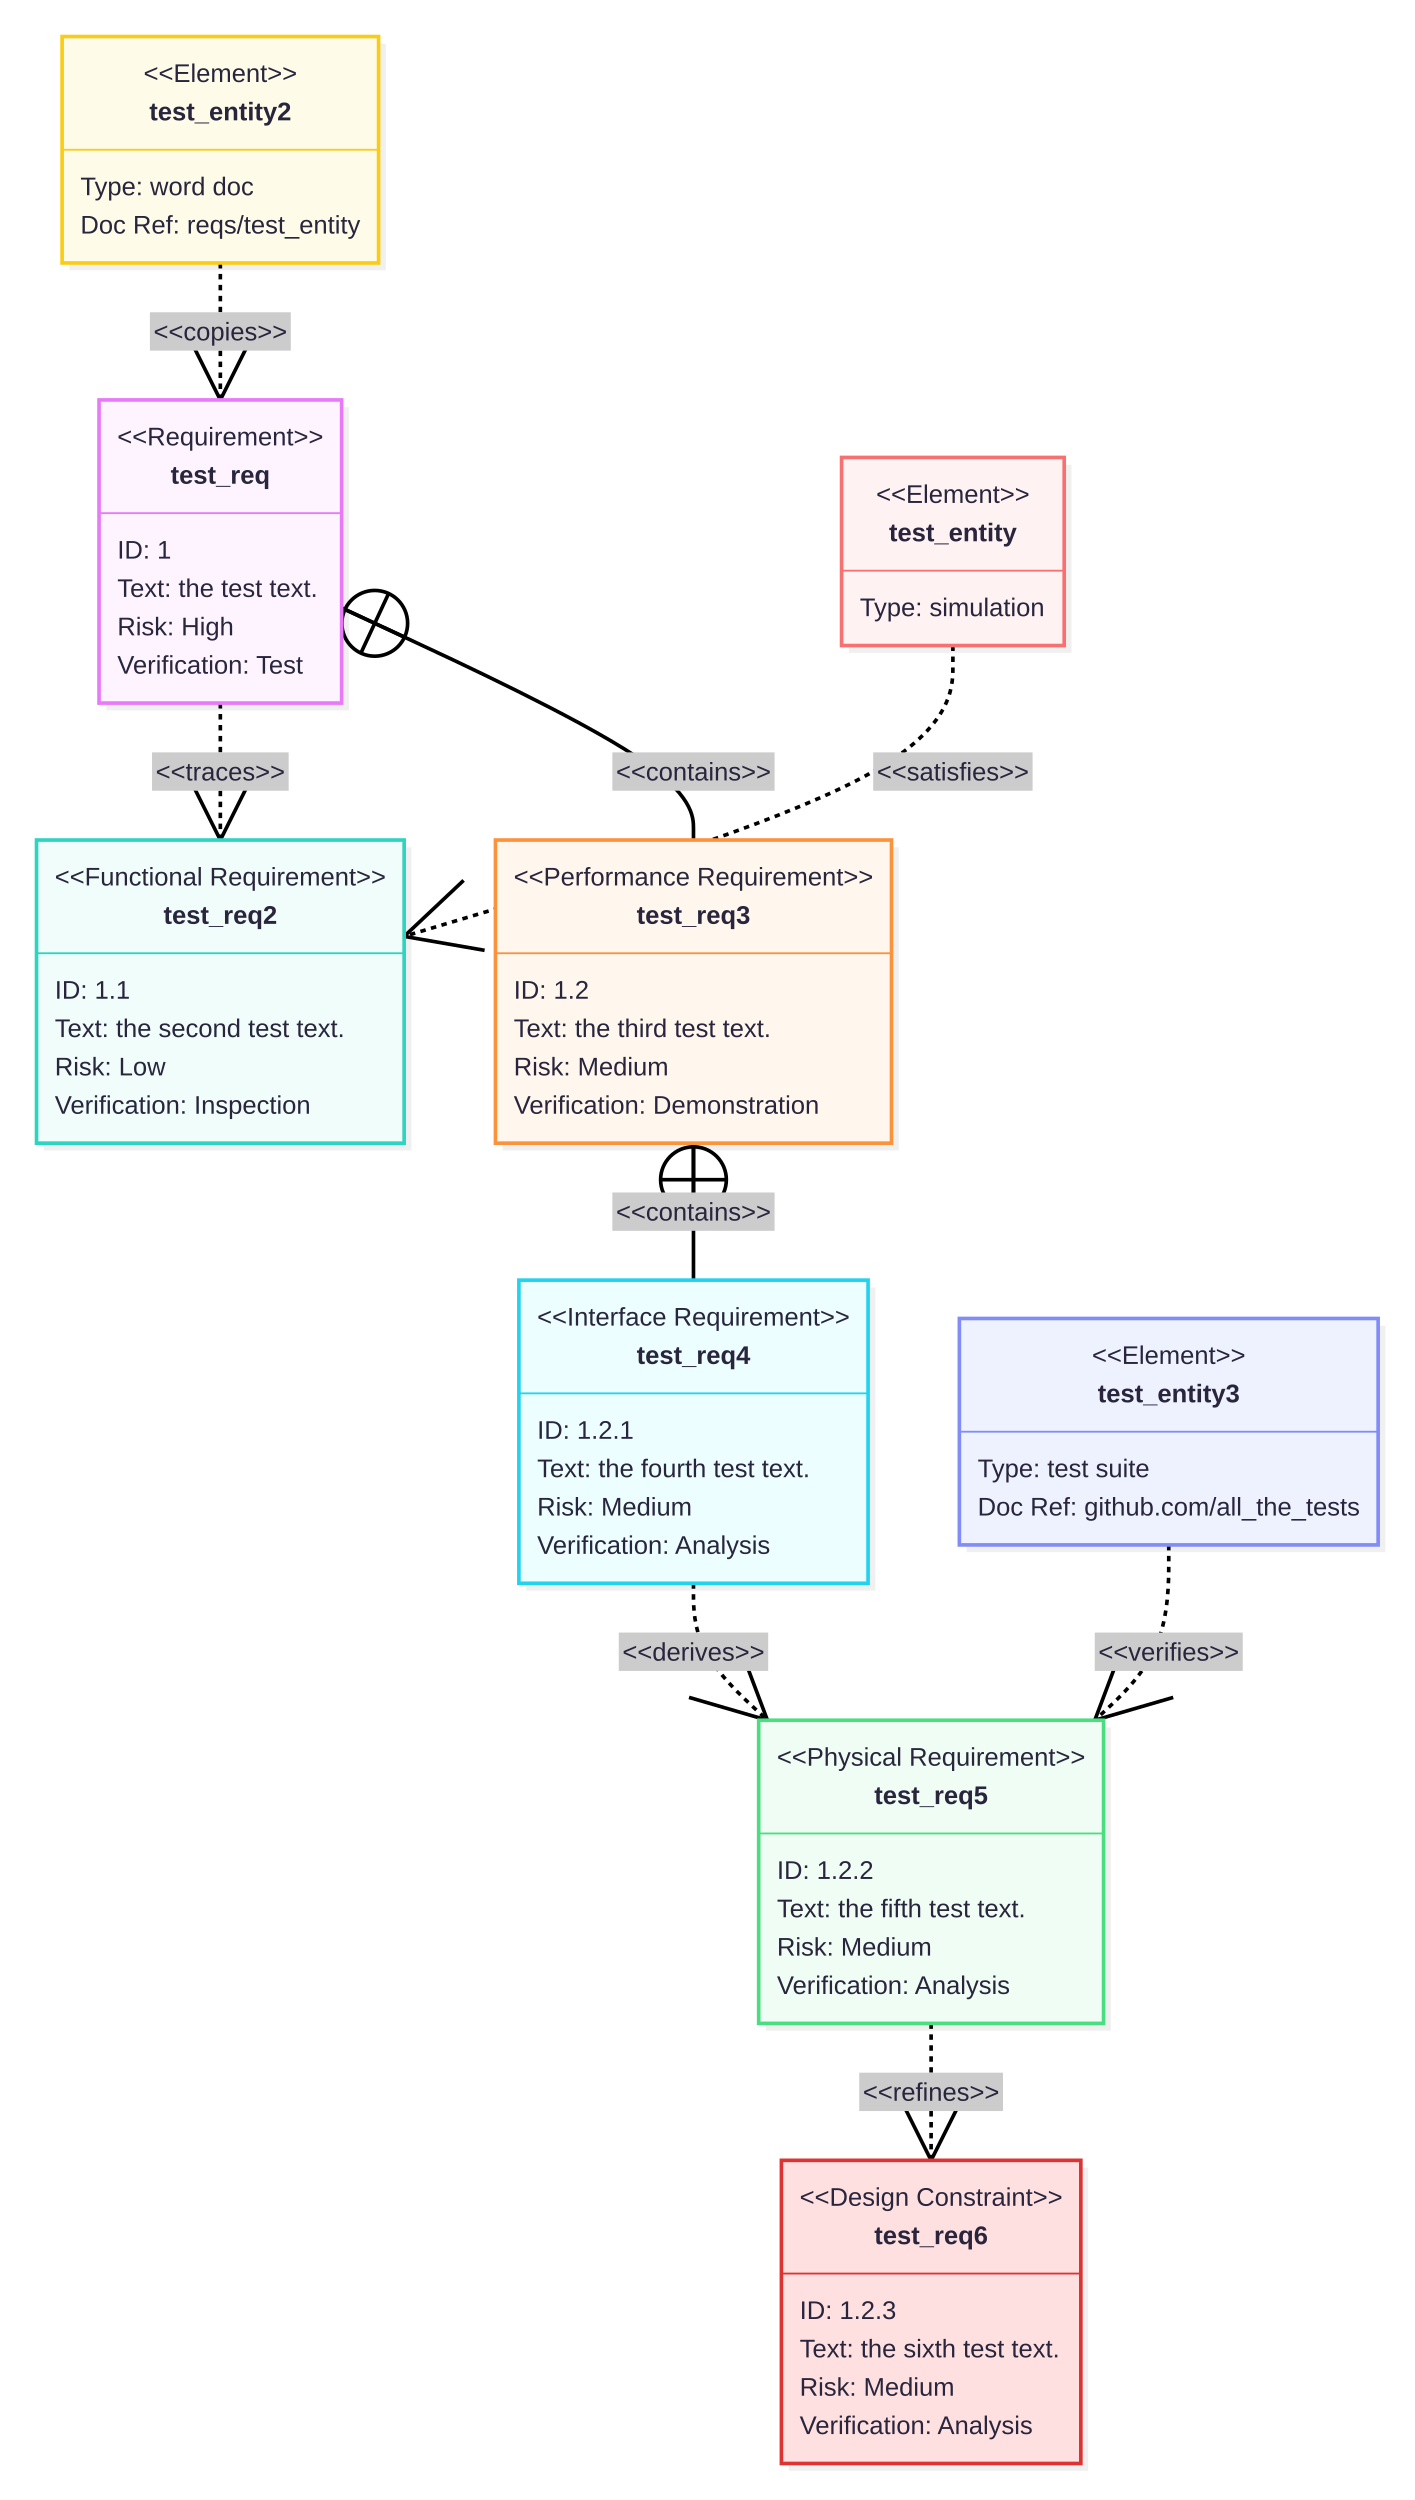
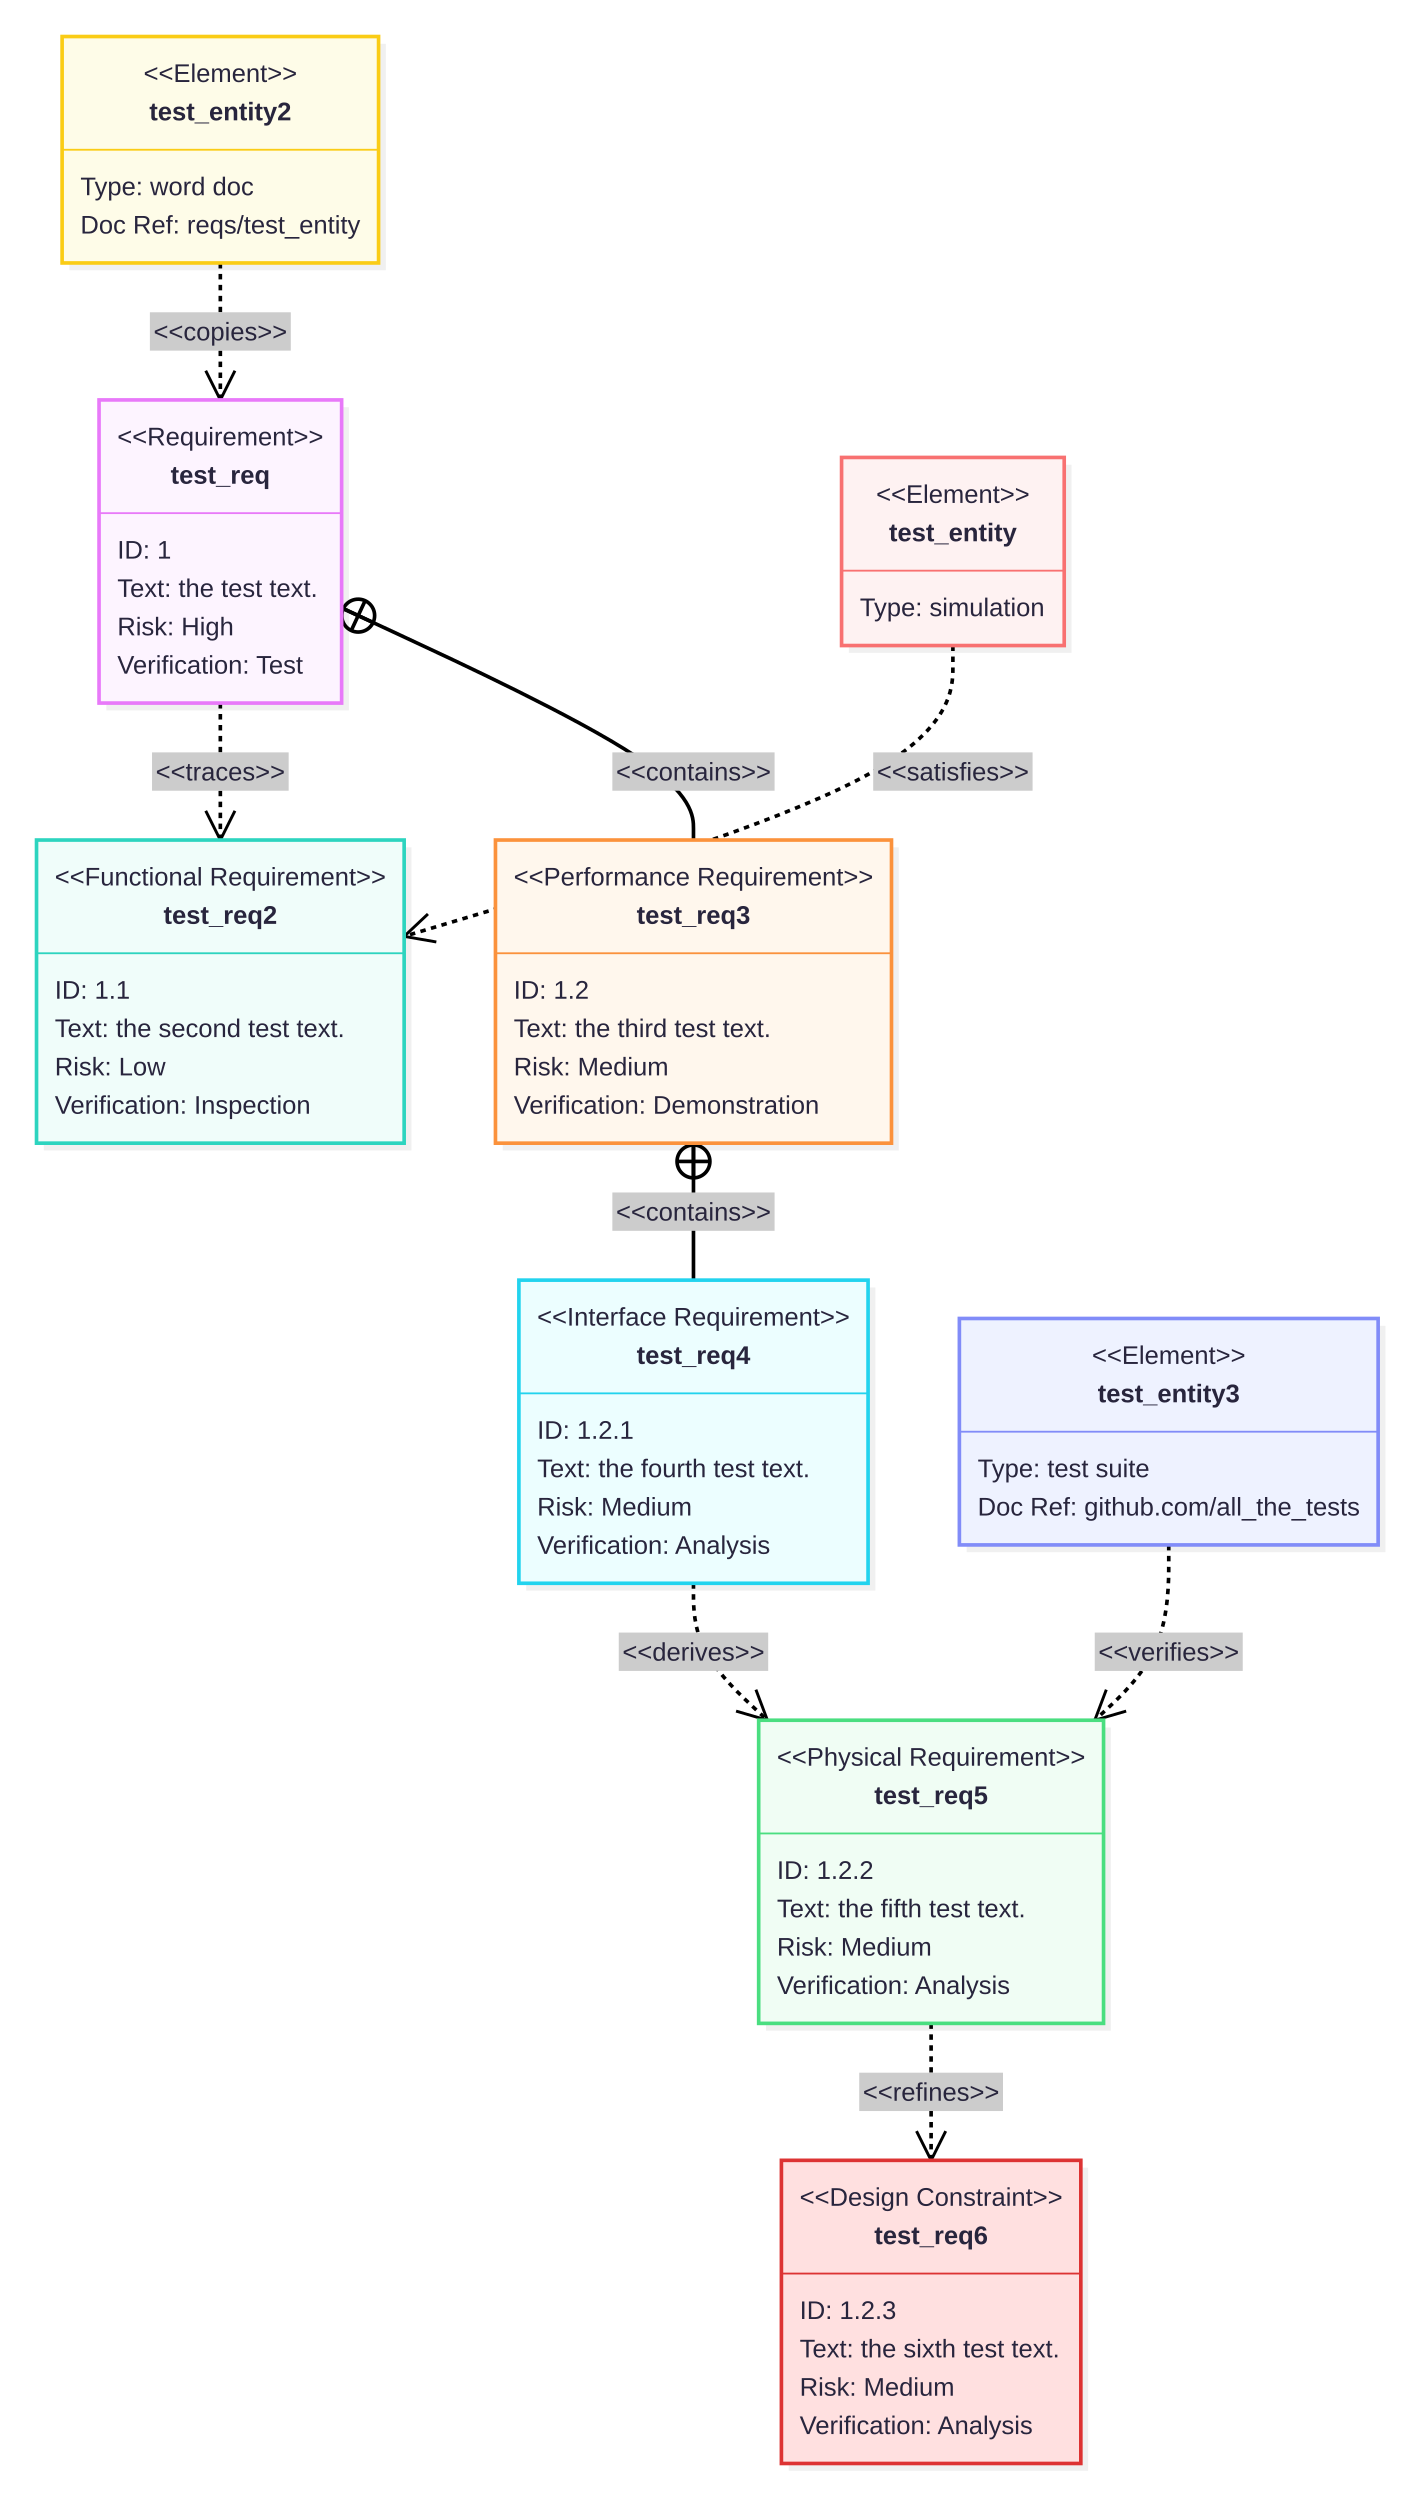
<svg xmlns="http://www.w3.org/2000/svg" id="my-svg" width="100%" class="requirementDiagram" style="max-width: 774.665px; background-color: white;" viewBox="-20 -20 774.665 1369" role="graphics-document document" aria-roledescription="requirement">
  <style>#my-svg{font-family:"Recursive Variable", arial, sans-serif;font-size:16px;}#my-svg text{font-family:"Recursive Variable", arial, sans-serif;}</style>
  <g>
    <g class="edgePaths">
      <g id="L-test_entity-test_req2-0" class="edgePath">
        <path class="flowchart-link LS-test_entity LE-test_req2" d="M501.804,333.5L501.804,345C501.804,356.5,501.804,379.5,451.722,406.044C401.641,432.588,301.477,462.676,251.396,477.72L201.314,492.764" fill="none" stroke="#000000" stroke-width="2" stroke-dasharray="3" />
-         <path class="marker" d="M245.377,500.411L201.314,492.764L233.869,462.102" fill="none" stroke="#000000" stroke-width="2" />
+         <path class="marker" d="M218.939,495.823L201.314,492.764L214.336,480.499" fill="none" stroke="#000000" stroke-width="1.6" />
      </g>
      <g id="L-test_req-test_req2-1" class="edgePath">
        <path class="flowchart-link LS-test_req LE-test_req2" d="M100.657,365L100.657,371.25C100.657,377.5,100.657,390,100.657,402.5C100.657,415,100.657,427.5,100.657,433.75L100.657,440" fill="none" stroke="#000000" stroke-width="2" stroke-dasharray="3" />
-         <path class="marker" d="M120.657,400L100.657,440L80.657,400" fill="none" stroke="#000000" stroke-width="2" />
+         <path class="marker" d="M108.657,424L100.657,440L92.657,424" fill="none" stroke="#000000" stroke-width="1.6" />
      </g>
      <g id="L-test_req-test_req3-2" class="edgePath">
        <path class="flowchart-link LS-test_req LE-test_req3" d="M167.077,312.891L199.189,327.826C231.301,342.761,295.524,372.63,327.636,393.815C359.748,415,359.748,427.5,359.748,433.75L359.748,440" fill="none" stroke="#000000" stroke-width="2" />
-         <circle class="marker" cx="185.212" cy="321.325" r="18" fill="none" stroke="#000000" stroke-width="2" />
-         <path class="marker" d="M168.89,313.735L201.533,328.916M192.802,305.004L177.621,337.646" fill="none" stroke="#000000" stroke-width="2" />
+         <circle class="marker" cx="176.144" cy="317.108" r="9" fill="none" stroke="#000000" stroke-width="2" />
+         <path class="marker" d="M167.984,313.313L184.305,320.904M179.94,308.948L172.349,325.269" fill="none" stroke="#000000" stroke-width="2" />
      </g>
      <g id="L-test_req3-test_req4-3" class="edgePath">
        <path class="flowchart-link LS-test_req3 LE-test_req4" d="M359.748,606L359.748,612.25C359.748,618.5,359.748,631,359.748,643.5C359.748,656,359.748,668.5,359.748,674.75L359.748,681" fill="none" stroke="#000000" stroke-width="2" />
-         <circle class="marker" cx="359.748" cy="626" r="18" fill="none" stroke="#000000" stroke-width="2" />
-         <path class="marker" d="M359.748,608L359.748,644M377.748,626L341.748,626" fill="none" stroke="#000000" stroke-width="2" />
+         <circle class="marker" cx="359.748" cy="616" r="9" fill="none" stroke="#000000" stroke-width="2" />
+         <path class="marker" d="M359.748,607L359.748,625M368.748,616L350.748,616" fill="none" stroke="#000000" stroke-width="2" />
      </g>
      <g id="L-test_req4-test_req5-4" class="edgePath">
        <path class="flowchart-link LS-test_req4 LE-test_req5" d="M359.748,847L359.748,853.25C359.748,859.5,359.748,872,366.497,884.5C373.247,897,386.746,909.5,393.495,915.75L400.245,922" fill="none" stroke="#000000" stroke-width="2" stroke-dasharray="3" />
-         <path class="marker" d="M384.484,880.148L400.245,922L357.307,909.497" fill="none" stroke="#000000" stroke-width="2" />
+         <path class="marker" d="M393.941,905.259L400.245,922L383.07,916.999" fill="none" stroke="#000000" stroke-width="1.6" />
      </g>
      <g id="L-test_req5-test_req6-5" class="edgePath">
        <path class="flowchart-link LS-test_req5 LE-test_req6" d="M489.878,1088L489.878,1094.25C489.878,1100.5,489.878,1113,489.878,1125.5C489.878,1138,489.878,1150.5,489.878,1156.75L489.878,1163" fill="none" stroke="#000000" stroke-width="2" stroke-dasharray="3" />
-         <path class="marker" d="M509.878,1123L489.878,1163L469.878,1123" fill="none" stroke="#000000" stroke-width="2" />
+         <path class="marker" d="M497.878,1147L489.878,1163L481.878,1147" fill="none" stroke="#000000" stroke-width="1.6" />
      </g>
      <g id="L-test_entity3-test_req5-6" class="edgePath">
        <path class="flowchart-link LS-test_entity3 LE-test_req5" d="M620.008,826L620.008,835.75C620.008,845.5,620.008,865,613.259,881C606.509,897,593.01,909.5,586.261,915.75L579.511,922" fill="none" stroke="#000000" stroke-width="2" stroke-dasharray="3" />
-         <path class="marker" d="M622.449,909.497L579.511,922L595.272,880.148" fill="none" stroke="#000000" stroke-width="2" />
+         <path class="marker" d="M596.686,916.999L579.511,922L585.815,905.259" fill="none" stroke="#000000" stroke-width="1.6" />
      </g>
      <g id="L-test_entity2-test_req-7" class="edgePath">
        <path class="flowchart-link LS-test_entity2 LE-test_req" d="M100.657,124L100.657,130.25C100.657,136.5,100.657,149,100.657,161.5C100.657,174,100.657,186.5,100.657,192.75L100.657,199" fill="none" stroke="#000000" stroke-width="2" stroke-dasharray="3" />
-         <path class="marker" d="M120.657,159L100.657,199L80.657,159" fill="none" stroke="#000000" stroke-width="2" />
+         <path class="marker" d="M108.657,183L100.657,199L92.657,183" fill="none" stroke="#000000" stroke-width="1.6" />
      </g>
    </g>
    <g class="edgeLabels">
      <g class="edgeLabel">
        <rect x="458.168" y="392" width="87.272" height="21" fill="#cccccc" stroke="none" />
        <text x="501.804" y="407.4" text-anchor="middle" font-size="14" fill="#28253D">&lt;&lt;satisfies&gt;&gt;</text>
      </g>
      <g class="edgeLabel">
        <rect x="63.244" y="392" width="74.826" height="21" fill="#cccccc" stroke="none" />
        <text x="100.657" y="407.4" text-anchor="middle" font-size="14" fill="#28253D">&lt;&lt;traces&gt;&gt;</text>
      </g>
      <g class="edgeLabel">
        <rect x="315.328" y="392" width="88.84" height="21" fill="#cccccc" stroke="none" />
        <text x="359.748" y="407.4" text-anchor="middle" font-size="14" fill="#28253D">&lt;&lt;contains&gt;&gt;</text>
      </g>
      <g class="edgeLabel">
        <rect x="315.328" y="633" width="88.84" height="21" fill="#cccccc" stroke="none" />
        <text x="359.748" y="648.4" text-anchor="middle" font-size="14" fill="#28253D">&lt;&lt;contains&gt;&gt;</text>
      </g>
      <g class="edgeLabel">
        <rect x="318.835" y="874" width="81.826" height="21" fill="#cccccc" stroke="none" />
        <text x="359.748" y="889.4" text-anchor="middle" font-size="14" fill="#28253D">&lt;&lt;derives&gt;&gt;</text>
      </g>
      <g class="edgeLabel">
        <rect x="450.519" y="1115" width="78.718" height="21" fill="#cccccc" stroke="none" />
        <text x="489.878" y="1130.4" text-anchor="middle" font-size="14" fill="#28253D">&lt;&lt;refines&gt;&gt;</text>
      </g>
      <g class="edgeLabel">
        <rect x="579.487" y="874" width="81.042" height="21" fill="#cccccc" stroke="none" />
        <text x="620.008" y="889.4" text-anchor="middle" font-size="14" fill="#28253D">&lt;&lt;verifies&gt;&gt;</text>
      </g>
      <g class="edgeLabel">
        <rect x="62.075" y="151" width="77.164" height="21" fill="#cccccc" stroke="none" />
        <text x="100.657" y="166.4" text-anchor="middle" font-size="14" fill="#28253D">&lt;&lt;copies&gt;&gt;</text>
      </g>
    </g>
    <g class="nodes">
      <g id="requirement-test_req-0" class="node default">
        <rect class="drop-shadow" x="38.237" y="203" width="132.84" height="166" fill="#000000" stroke="none" opacity="0.06" />
        <rect class="basic label-container" x="34.237" y="199" width="132.84" height="166" fill="#FDF4FF" stroke="#E879F9" stroke-width="2" />
        <text class="stereotype" x="100.657" y="223.9" text-anchor="middle" font-size="14" fill="#28253D">&lt;&lt;Requirement&gt;&gt;</text>
        <text class="nodeLabel" x="100.657" y="244.9" text-anchor="middle" font-size="14" fill="#28253D" font-weight="bold">test_req</text>
        <path class="divider" d="M34.237,261L167.077,261" fill="none" stroke="#E879F9" stroke-width="1" />
        <text class="label" x="44.237" y="285.9" text-anchor="start" font-size="14" fill="#28253D">
          <tspan x="44.237" y="285.9">ID: 1</tspan>
          <tspan x="44.237" y="306.9">Text: the test text.</tspan>
          <tspan x="44.237" y="327.9">Risk: High</tspan>
          <tspan x="44.237" y="348.9">Verification: Test</tspan>
        </text>
      </g>
      <g id="requirement-test_req2-1" class="node default">
        <rect class="drop-shadow" x="4" y="444" width="201.314" height="166" fill="#000000" stroke="none" opacity="0.06" />
        <rect class="basic label-container" x="0" y="440" width="201.314" height="166" fill="#F0FDFA" stroke="#2DD4BF" stroke-width="2" />
        <text class="stereotype" x="100.657" y="464.9" text-anchor="middle" font-size="14" fill="#28253D">&lt;&lt;Functional Requirement&gt;&gt;</text>
        <text class="nodeLabel" x="100.657" y="485.9" text-anchor="middle" font-size="14" fill="#28253D" font-weight="bold">test_req2</text>
        <path class="divider" d="M0,502L201.314,502" fill="none" stroke="#2DD4BF" stroke-width="1" />
        <text class="label" x="10" y="526.9" text-anchor="start" font-size="14" fill="#28253D">
          <tspan x="10" y="526.9">ID: 1.1</tspan>
          <tspan x="10" y="547.9">Text: the second test text.</tspan>
          <tspan x="10" y="568.9">Risk: Low</tspan>
          <tspan x="10" y="589.9">Verification: Inspection</tspan>
        </text>
      </g>
      <g id="requirement-test_req3-2" class="node default">
        <rect class="drop-shadow" x="255.314" y="444" width="216.868" height="166" fill="#000000" stroke="none" opacity="0.06" />
        <rect class="basic label-container" x="251.314" y="440" width="216.868" height="166" fill="#FFF7ED" stroke="#FB923C" stroke-width="2" />
        <text class="stereotype" x="359.748" y="464.9" text-anchor="middle" font-size="14" fill="#28253D">&lt;&lt;Performance Requirement&gt;&gt;</text>
        <text class="nodeLabel" x="359.748" y="485.9" text-anchor="middle" font-size="14" fill="#28253D" font-weight="bold">test_req3</text>
        <path class="divider" d="M251.314,502L468.182,502" fill="none" stroke="#FB923C" stroke-width="1" />
        <text class="label" x="261.314" y="526.9" text-anchor="start" font-size="14" fill="#28253D">
          <tspan x="261.314" y="526.9">ID: 1.2</tspan>
          <tspan x="261.314" y="547.9">Text: the third test text.</tspan>
          <tspan x="261.314" y="568.9">Risk: Medium</tspan>
          <tspan x="261.314" y="589.9">Verification: Demonstration</tspan>
        </text>
      </g>
      <g id="requirement-test_req4-3" class="node default">
        <rect class="drop-shadow" x="268.145" y="685" width="191.206" height="166" fill="#000000" stroke="none" opacity="0.06" />
        <rect class="basic label-container" x="264.145" y="681" width="191.206" height="166" fill="#ECFEFF" stroke="#22D3EE" stroke-width="2" />
        <text class="stereotype" x="359.748" y="705.9" text-anchor="middle" font-size="14" fill="#28253D">&lt;&lt;Interface Requirement&gt;&gt;</text>
        <text class="nodeLabel" x="359.748" y="726.9" text-anchor="middle" font-size="14" fill="#28253D" font-weight="bold">test_req4</text>
        <path class="divider" d="M264.145,743L455.351,743" fill="none" stroke="#22D3EE" stroke-width="1" />
        <text class="label" x="274.145" y="767.9" text-anchor="start" font-size="14" fill="#28253D">
          <tspan x="274.145" y="767.9">ID: 1.2.1</tspan>
          <tspan x="274.145" y="788.9">Text: the fourth test text.</tspan>
          <tspan x="274.145" y="809.9">Risk: Medium</tspan>
          <tspan x="274.145" y="830.9">Verification: Analysis</tspan>
        </text>
      </g>
      <g id="requirement-test_req5-4" class="node default">
        <rect class="drop-shadow" x="399.451" y="926" width="188.854" height="166" fill="#000000" stroke="none" opacity="0.06" />
        <rect class="basic label-container" x="395.451" y="922" width="188.854" height="166" fill="#F0FDF4" stroke="#4ADE80" stroke-width="2" />
        <text class="stereotype" x="489.878" y="946.9" text-anchor="middle" font-size="14" fill="#28253D">&lt;&lt;Physical Requirement&gt;&gt;</text>
        <text class="nodeLabel" x="489.878" y="967.9" text-anchor="middle" font-size="14" fill="#28253D" font-weight="bold">test_req5</text>
        <path class="divider" d="M395.451,984L584.305,984" fill="none" stroke="#4ADE80" stroke-width="1" />
        <text class="label" x="405.451" y="1008.9" text-anchor="start" font-size="14" fill="#28253D">
          <tspan x="405.451" y="1008.9">ID: 1.2.2</tspan>
          <tspan x="405.451" y="1029.9">Text: the fifth test text.</tspan>
          <tspan x="405.451" y="1050.9">Risk: Medium</tspan>
          <tspan x="405.451" y="1071.9">Verification: Analysis</tspan>
        </text>
      </g>
      <g id="requirement-test_req6-5" class="node default critical">
        <rect class="drop-shadow" x="411.897" y="1167" width="163.962" height="166" fill="#000000" stroke="none" opacity="0.06" />
        <rect class="basic label-container" x="407.897" y="1163" width="163.962" height="166" fill="#ffe0e0" stroke="#d33" stroke-width="2" />
        <text class="stereotype" x="489.878" y="1187.9" text-anchor="middle" font-size="14" fill="#28253D">&lt;&lt;Design Constraint&gt;&gt;</text>
        <text class="nodeLabel" x="489.878" y="1208.9" text-anchor="middle" font-size="14" fill="#28253D" font-weight="bold">test_req6</text>
        <path class="divider" d="M407.897,1225L571.859,1225" fill="none" stroke="#d33" stroke-width="1" />
        <text class="label" x="417.897" y="1249.9" text-anchor="start" font-size="14" fill="#28253D">
          <tspan x="417.897" y="1249.9">ID: 1.2.3</tspan>
          <tspan x="417.897" y="1270.9">Text: the sixth test text.</tspan>
          <tspan x="417.897" y="1291.9">Risk: Medium</tspan>
          <tspan x="417.897" y="1312.9">Verification: Analysis</tspan>
        </text>
      </g>
      <g id="requirement-test_entity-6" class="node default">
        <rect class="drop-shadow" x="444.844" y="234.5" width="121.92" height="103" fill="#000000" stroke="none" opacity="0.06" />
        <rect class="basic label-container" x="440.844" y="230.5" width="121.92" height="103" fill="#FEF2F2" stroke="#F87171" stroke-width="2" />
        <text class="stereotype" x="501.804" y="255.4" text-anchor="middle" font-size="14" fill="#28253D">&lt;&lt;Element&gt;&gt;</text>
        <text class="nodeLabel" x="501.804" y="276.4" text-anchor="middle" font-size="14" fill="#28253D" font-weight="bold">test_entity</text>
        <path class="divider" d="M440.844,292.5L562.764,292.5" fill="none" stroke="#F87171" stroke-width="1" />
        <text class="label" x="450.844" y="317.4" text-anchor="start" font-size="14" fill="#28253D">Type: simulation</text>
      </g>
      <g id="requirement-test_entity2-7" class="node default">
        <rect class="drop-shadow" x="18.014" y="4" width="173.286" height="124" fill="#000000" stroke="none" opacity="0.06" />
        <rect class="basic label-container" x="14.014" y="0" width="173.286" height="124" fill="#FEFCE8" stroke="#FACC15" stroke-width="2" />
        <text class="stereotype" x="100.657" y="24.9" text-anchor="middle" font-size="14" fill="#28253D">&lt;&lt;Element&gt;&gt;</text>
        <text class="nodeLabel" x="100.657" y="45.9" text-anchor="middle" font-size="14" fill="#28253D" font-weight="bold">test_entity2</text>
        <path class="divider" d="M14.014,62L187.3,62" fill="none" stroke="#FACC15" stroke-width="1" />
        <text class="label" x="24.014" y="86.9" text-anchor="start" font-size="14" fill="#28253D">
          <tspan x="24.014" y="86.9">Type: word doc</tspan>
          <tspan x="24.014" y="107.9">Doc Ref: reqs/test_entity</tspan>
        </text>
      </g>
      <g id="requirement-test_entity3-8" class="node default">
        <rect class="drop-shadow" x="509.351" y="706" width="229.314" height="124" fill="#000000" stroke="none" opacity="0.06" />
        <rect class="basic label-container" x="505.351" y="702" width="229.314" height="124" fill="#EEF2FF" stroke="#818CF8" stroke-width="2" />
        <text class="stereotype" x="620.008" y="726.9" text-anchor="middle" font-size="14" fill="#28253D">&lt;&lt;Element&gt;&gt;</text>
        <text class="nodeLabel" x="620.008" y="747.9" text-anchor="middle" font-size="14" fill="#28253D" font-weight="bold">test_entity3</text>
        <path class="divider" d="M505.351,764L734.665,764" fill="none" stroke="#818CF8" stroke-width="1" />
        <text class="label" x="515.351" y="788.9" text-anchor="start" font-size="14" fill="#28253D">
          <tspan x="515.351" y="788.9">Type: test suite</tspan>
          <tspan x="515.351" y="809.9">Doc Ref: github.com/all_the_tests</tspan>
        </text>
      </g>
    </g>
  </g>
</svg>
